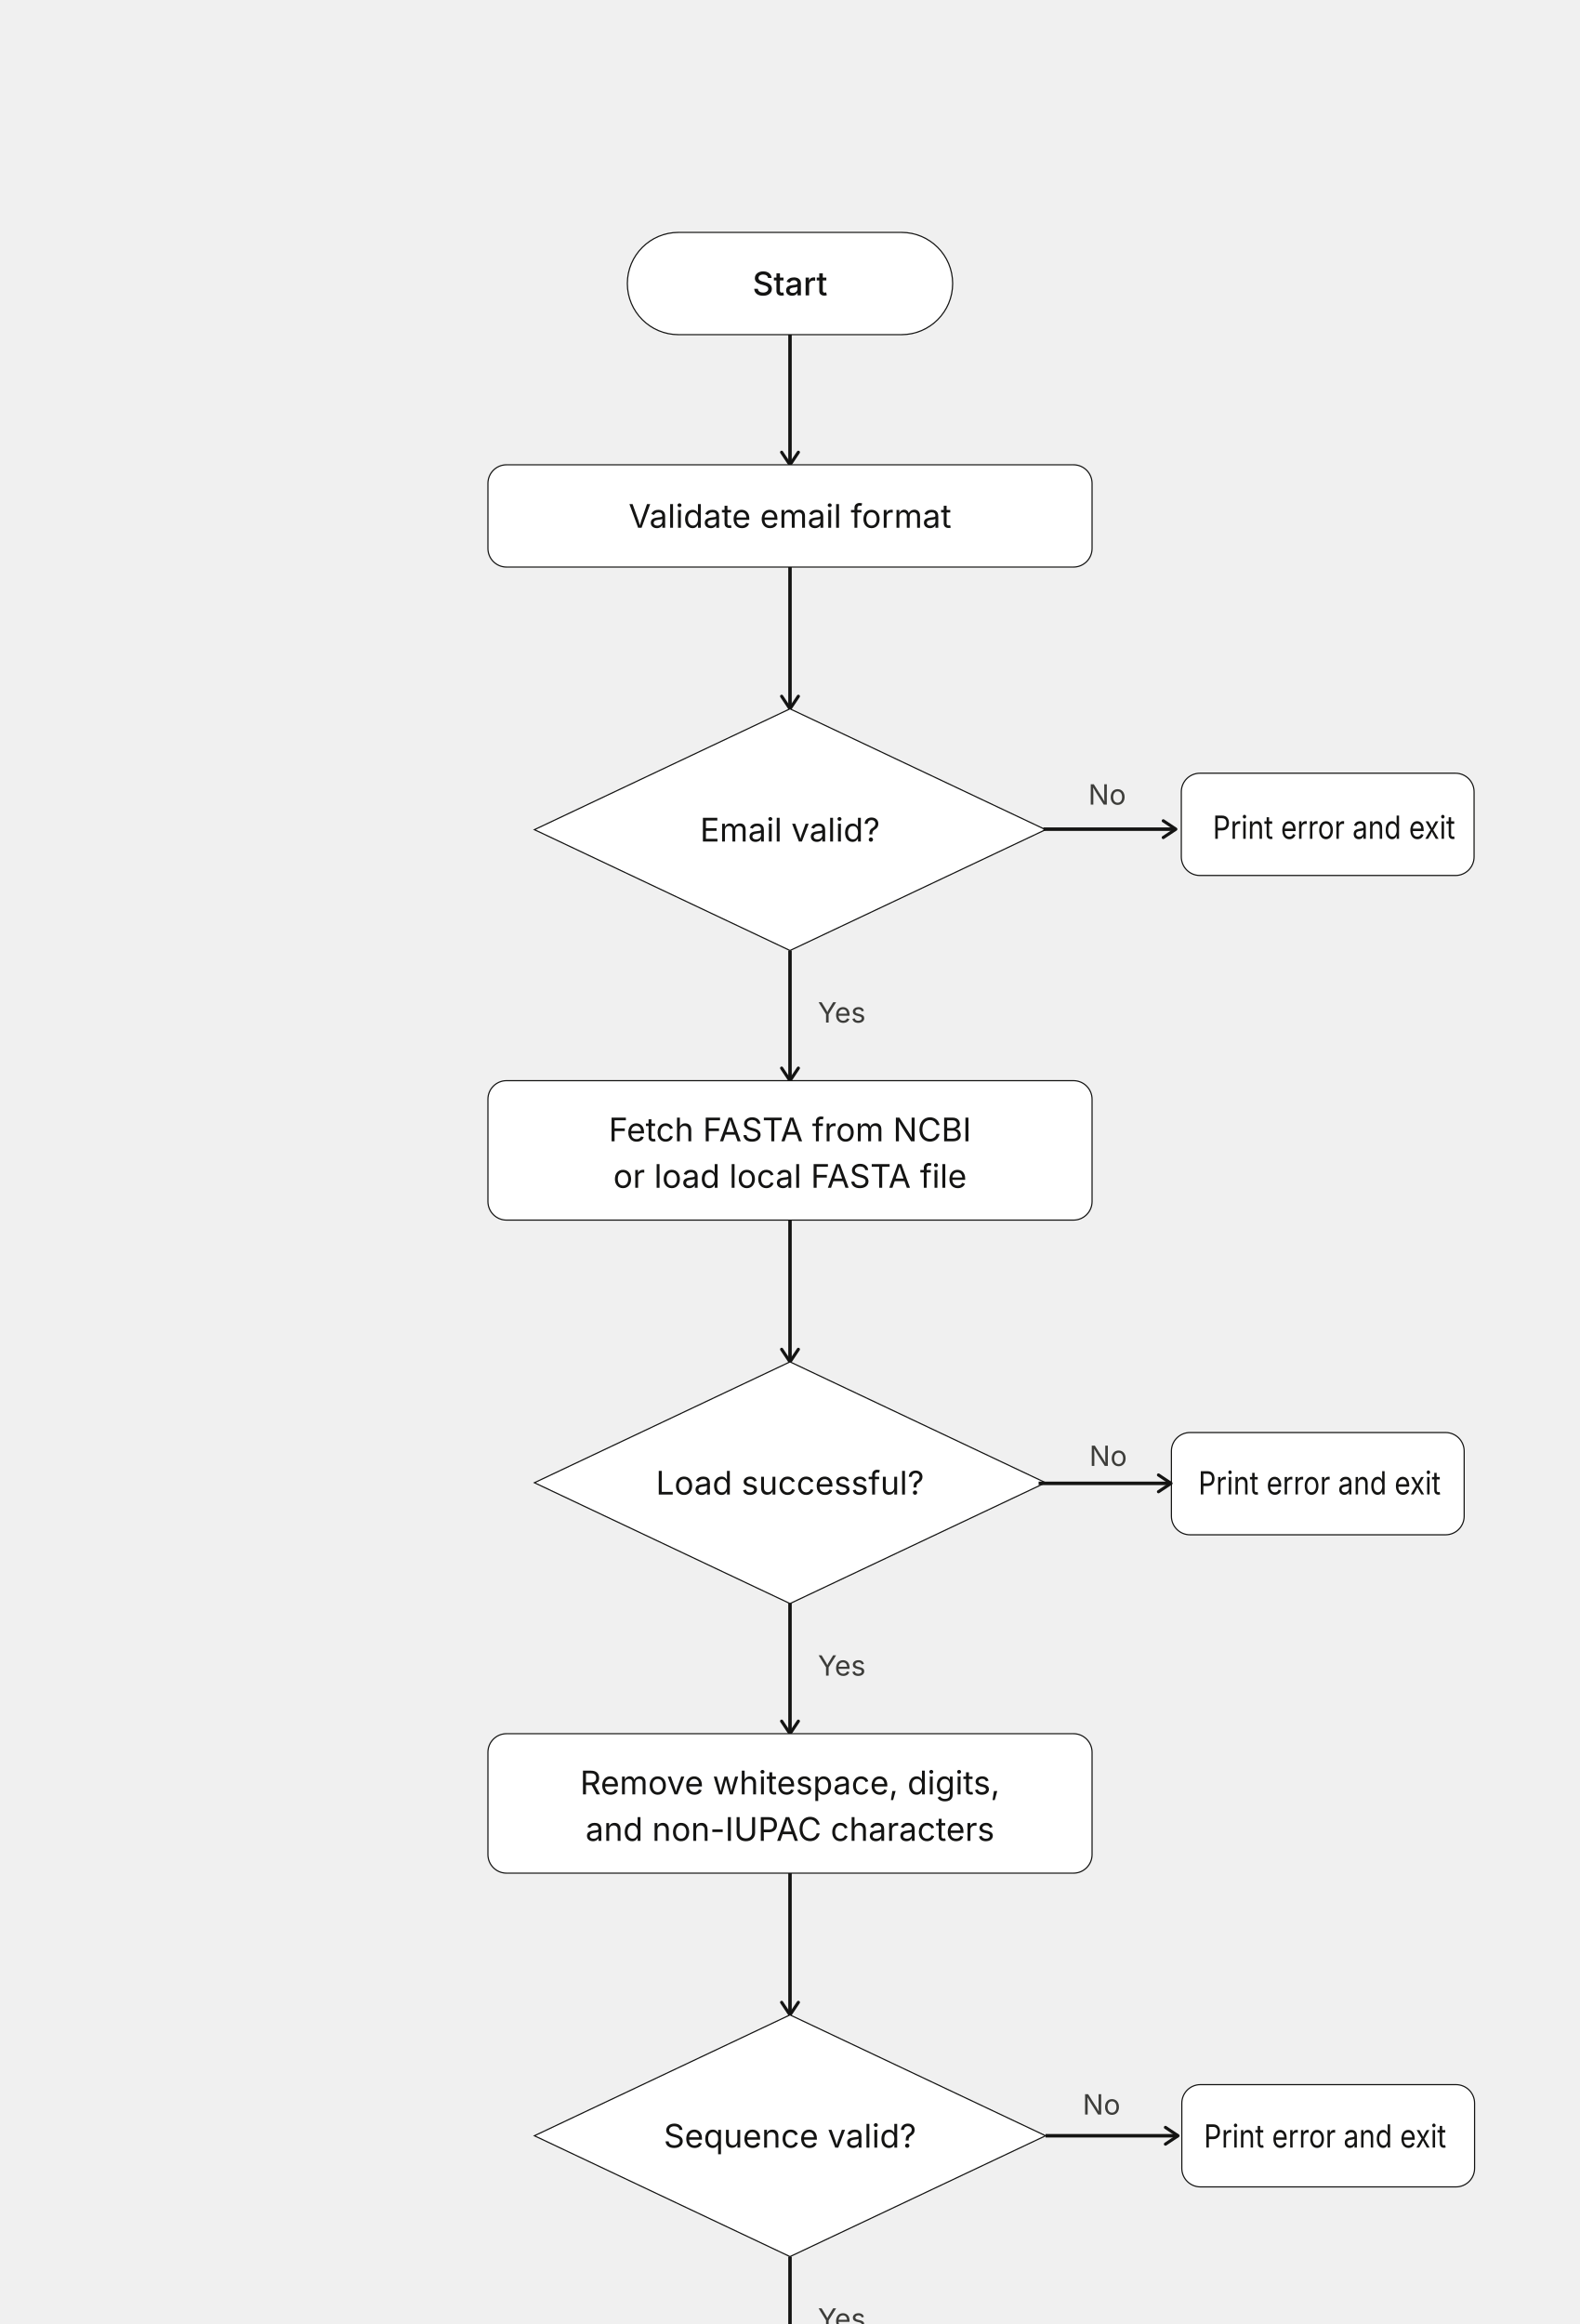
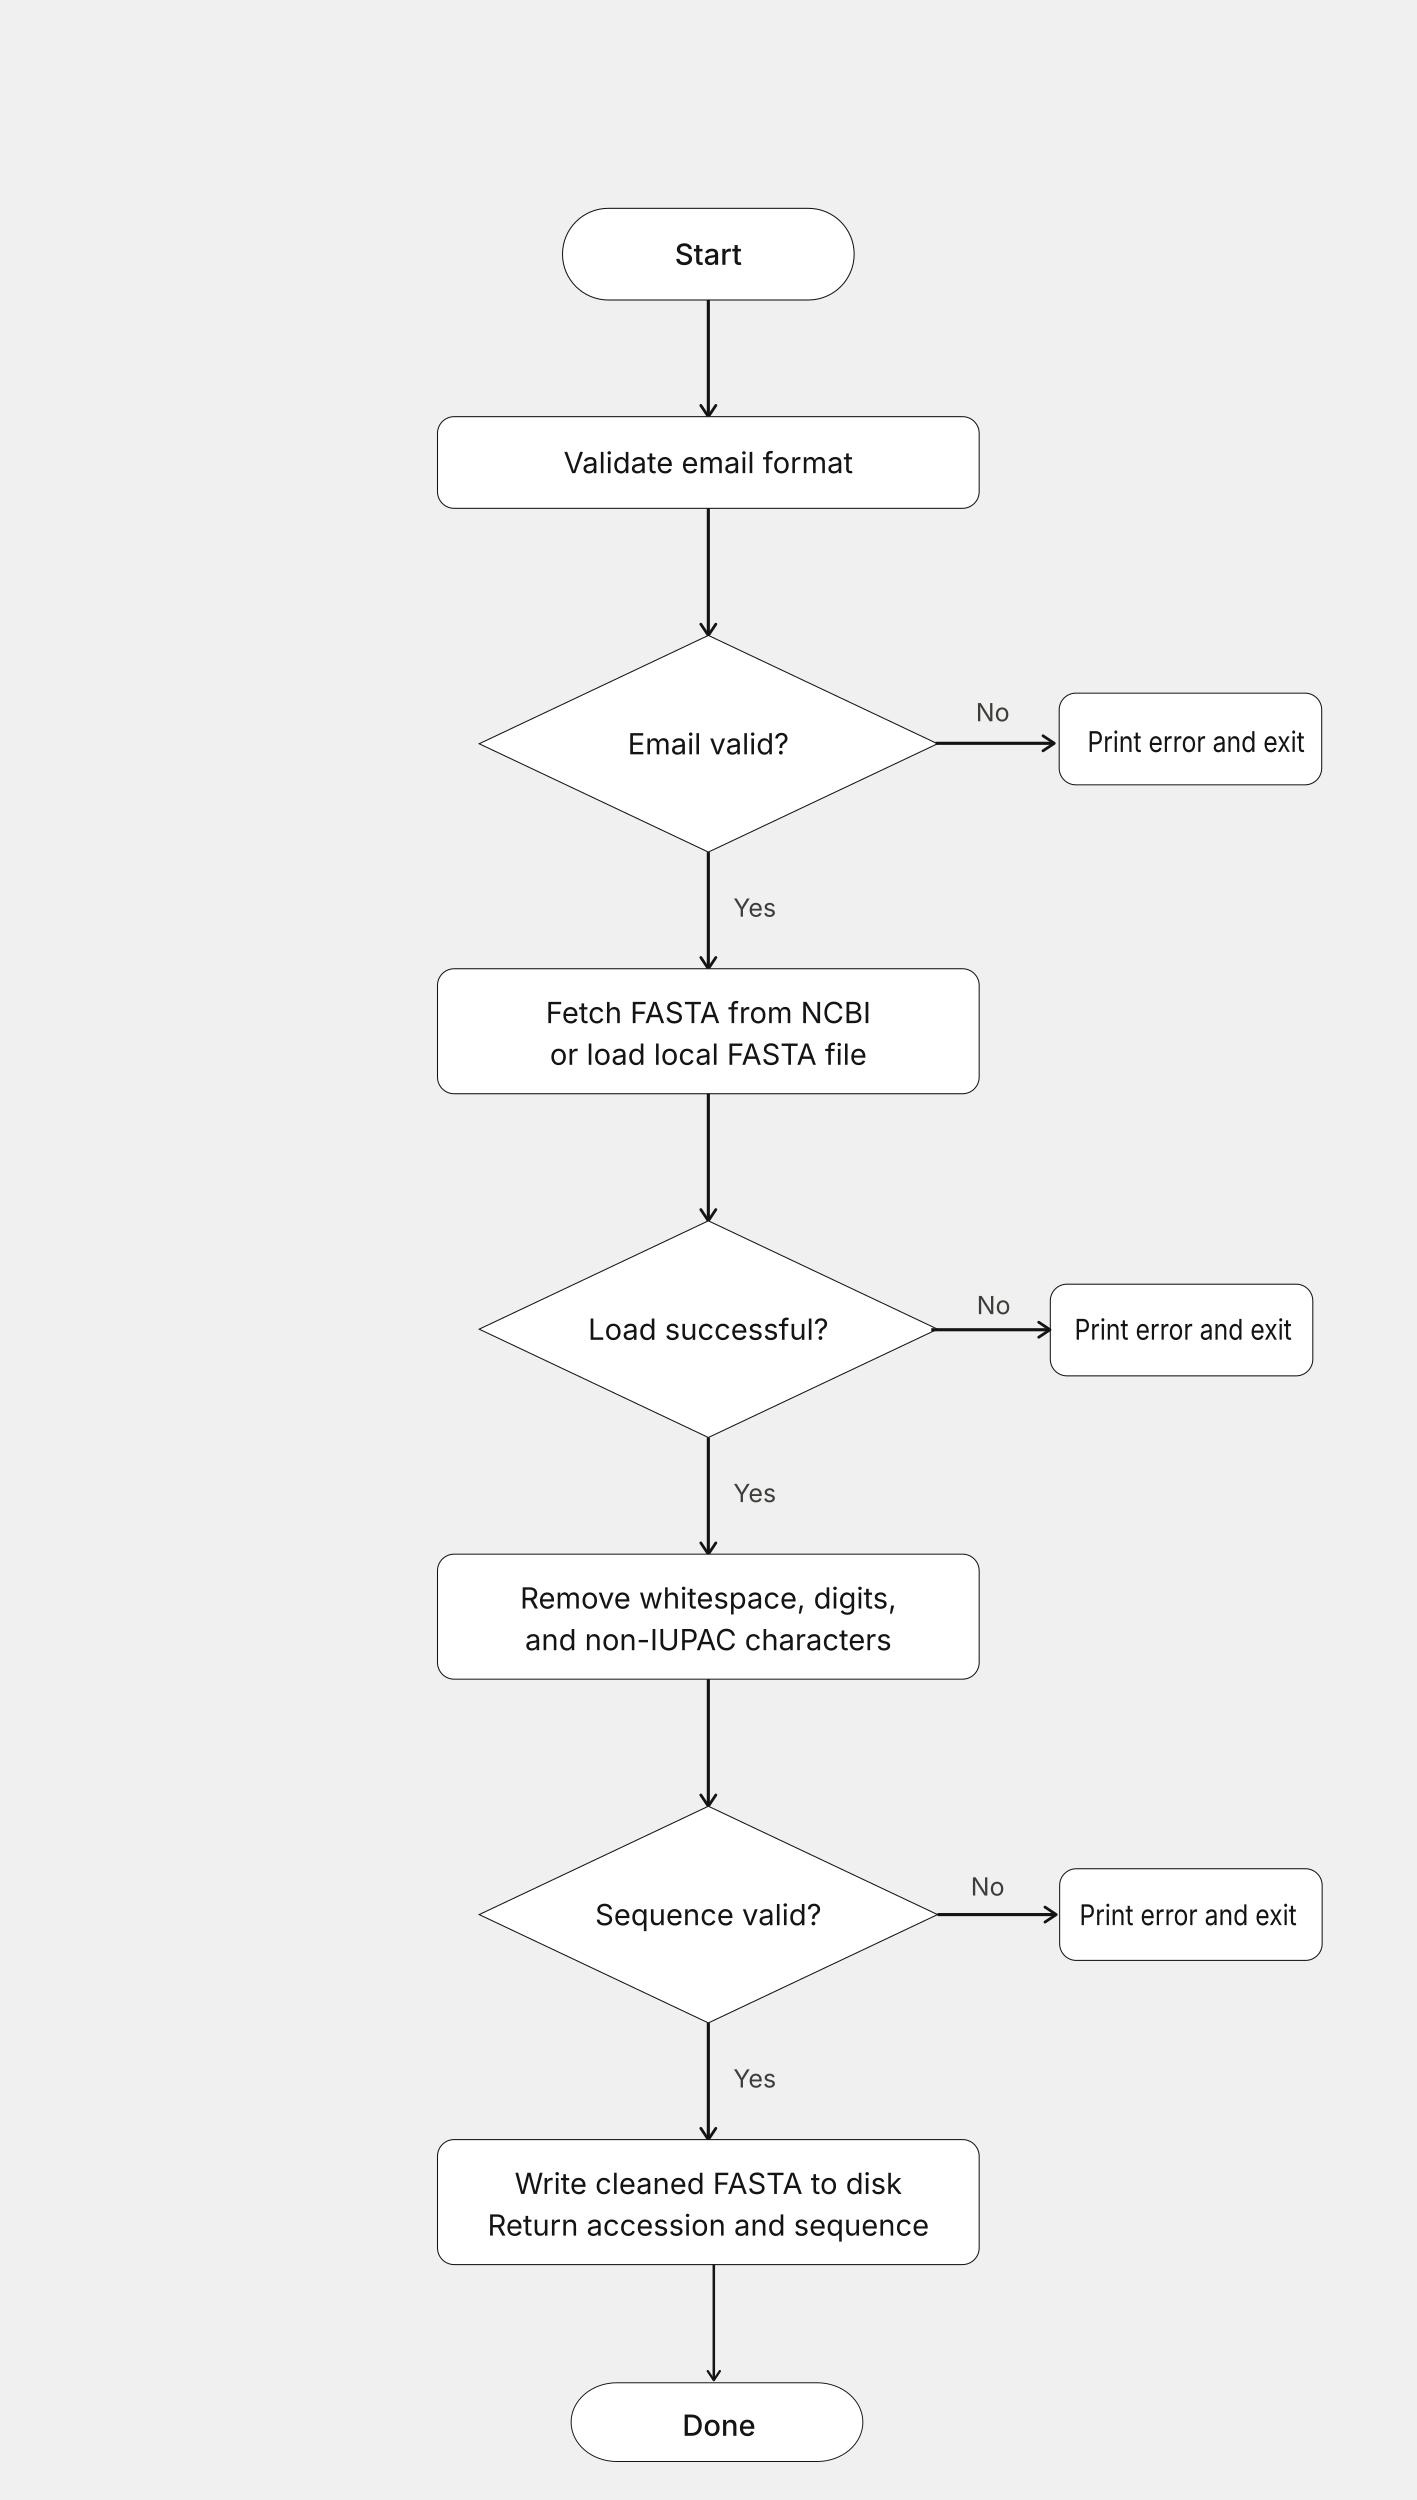
- <svg xmlns="http://www.w3.org/2000/svg" width="100%" viewBox="0 0 680 1000" role="img" version="1.1" id="svg21">
+ <svg xmlns="http://www.w3.org/2000/svg" width="100%" viewBox="0 0 680 1200" role="img" version="1.1" id="svg21">
  <defs id="defs1">
    <marker id="arrow" viewBox="0 0 10 10" refX="8" refY="5" markerWidth="6" markerHeight="6" orient="auto-start-reverse">
      <path d="M2 1L8 5L2 9" fill="none" stroke="context-stroke" stroke-width="1.5" stroke-linecap="round" stroke-linejoin="round" id="path1" />
    </marker>
    <marker id="arrow-7" viewBox="0 0 10 10" refX="8" refY="5" markerWidth="6" markerHeight="6" orient="auto-start-reverse">
      <path d="M 2,1 8,5 2,9" fill="none" stroke="context-stroke" stroke-width="1.5" stroke-linecap="round" stroke-linejoin="round" id="path1-0" />
    </marker>
    <marker id="arrow-7-8" viewBox="0 0 10 10" refX="8" refY="5" markerWidth="6" markerHeight="6" orient="auto-start-reverse">
      <path d="M 2,1 8,5 2,9" fill="none" stroke="context-stroke" stroke-width="1.5" stroke-linecap="round" stroke-linejoin="round" id="path1-0-0" />
    </marker>
  </defs>
  <rect x="270" y="100" width="140" height="44" rx="22" fill="rgb(255,255,255)" stroke="rgb(20,20,19)" stroke-width="0.5" id="rect1" />
  <text x="340" y="122" text-anchor="middle" dominant-baseline="central" style="fill:rgb(20,20,19);font-family:'Anthropic Sans',-apple-system,'system-ui','Segoe UI',sans-serif;font-size:14px;font-weight:500;" id="text1">Start</text>
  <line x1="340" y1="144" x2="340" y2="200" stroke="rgb(20,20,19)" stroke-width="1.5" fill="none" marker-end="url(#arrow)" id="line1" />
  <rect x="210" y="200" width="260" height="44" rx="8" fill="rgb(255,255,255)" stroke="rgb(20,20,19)" stroke-width="0.5" id="rect2" />
  <text x="340" y="222" text-anchor="middle" dominant-baseline="central" style="fill:rgb(20,20,19);font-family:'Anthropic Sans',-apple-system,'system-ui','Segoe UI',sans-serif;font-size:14px;font-weight:400;" id="text2">Validate email format</text>
  <line x1="340" y1="244" x2="340" y2="305" stroke="rgb(20,20,19)" stroke-width="1.5" fill="none" marker-end="url(#arrow)" id="line2" />
  <polygon points="340,305 450,357 340,409 230,357" fill="rgb(255,255,255)" stroke="rgb(20,20,19)" stroke-width="0.5" id="polygon2" />
  <text x="340" y="357" text-anchor="middle" dominant-baseline="central" style="fill:rgb(20,20,19);font-family:'Anthropic Sans',-apple-system,'system-ui','Segoe UI',sans-serif;font-size:14px;font-weight:400;" id="text3">Email valid?</text>
  <text x="476.49" y="346.206" text-anchor="middle" style="font-size:12px;font-family:'Anthropic Sans', '-apple-system', system-ui, 'Segoe UI', sans-serif;fill:#3d3d3a" id="text4">No</text>
  <line x1="340" y1="409" x2="340" y2="465" stroke="rgb(20,20,19)" stroke-width="1.5" fill="none" marker-end="url(#arrow)" id="line5" />
  <text x="352" y="440" text-anchor="start" style="fill:rgb(61,61,58);font-family:'Anthropic Sans',-apple-system,'system-ui','Segoe UI',sans-serif;font-size:12px;" id="text6">Yes</text>
  <rect x="210" y="465" width="260" height="60" rx="8" fill="rgb(255,255,255)" stroke="rgb(20,20,19)" stroke-width="0.5" id="rect6" />
  <text x="340" y="486" text-anchor="middle" dominant-baseline="central" style="fill:rgb(20,20,19);font-family:'Anthropic Sans',-apple-system,'system-ui','Segoe UI',sans-serif;font-size:14px;font-weight:400;" id="text7">Fetch FASTA from NCBI</text>
  <text x="340" y="506" text-anchor="middle" dominant-baseline="central" style="fill:rgb(20,20,19);font-family:'Anthropic Sans',-apple-system,'system-ui','Segoe UI',sans-serif;font-size:14px;font-weight:400;" id="text8">or load local FASTA file</text>
  <line x1="340" y1="525" x2="340" y2="586" stroke="rgb(20,20,19)" stroke-width="1.5" fill="none" marker-end="url(#arrow)" id="line8" />
  <polygon points="340,586 450,638 340,690 230,638" fill="rgb(255,255,255)" stroke="rgb(20,20,19)" stroke-width="0.5" id="polygon8" />
  <text x="340" y="638" text-anchor="middle" dominant-baseline="central" style="fill:rgb(20,20,19);font-family:'Anthropic Sans',-apple-system,'system-ui','Segoe UI',sans-serif;font-size:14px;font-weight:400;" id="text9">Load successful?</text>
  <text x="476.926" y="630.779" text-anchor="middle" style="font-size:12px;font-family:'Anthropic Sans', '-apple-system', system-ui, 'Segoe UI', sans-serif;fill:#3d3d3a" id="text10">No</text>
  <line x1="340" y1="690" x2="340" y2="746" stroke="rgb(20,20,19)" stroke-width="1.5" fill="none" marker-end="url(#arrow)" id="line11" />
  <text x="352" y="721" text-anchor="start" style="fill:rgb(61,61,58);font-family:'Anthropic Sans',-apple-system,'system-ui','Segoe UI',sans-serif;font-size:12px;" id="text12">Yes</text>
  <rect x="210" y="746" width="260" height="60" rx="8" fill="rgb(255,255,255)" stroke="rgb(20,20,19)" stroke-width="0.5" id="rect12" />
  <text x="340" y="767" text-anchor="middle" dominant-baseline="central" style="fill:rgb(20,20,19);font-family:'Anthropic Sans',-apple-system,'system-ui','Segoe UI',sans-serif;font-size:14px;font-weight:400;" id="text13">Remove whitespace, digits,</text>
  <text x="340" y="787" text-anchor="middle" dominant-baseline="central" style="fill:rgb(20,20,19);font-family:'Anthropic Sans',-apple-system,'system-ui','Segoe UI',sans-serif;font-size:14px;font-weight:400;" id="text14">and non-IUPAC characters</text>
  <line x1="340" y1="806" x2="340" y2="867" stroke="rgb(20,20,19)" stroke-width="1.5" fill="none" marker-end="url(#arrow)" id="line14" />
  <polygon points="340,867 450,919 340,971 230,919" fill="rgb(255,255,255)" stroke="rgb(20,20,19)" stroke-width="0.5" id="polygon14" />
  <text x="340" y="919" text-anchor="middle" dominant-baseline="central" style="fill:rgb(20,20,19);font-family:'Anthropic Sans',-apple-system,'system-ui','Segoe UI',sans-serif;font-size:14px;font-weight:400;" id="text15">Sequence valid?</text>
  <line x1="450" y1="919" x2="506.986" y2="919" stroke="#141413" stroke-width="1.5" fill="none" marker-end="url(#arrow)" id="line15" />
  <text x="474.059" y="909.868" text-anchor="middle" style="font-size:12px;font-family:'Anthropic Sans', '-apple-system', system-ui, 'Segoe UI', sans-serif;fill:#3d3d3a" id="text16">No</text>
  <rect x="508.632" y="897" width="126" height="44" rx="8" fill="#ffffff" stroke="#141413" stroke-width="0.5" id="rect16" />
  <rect x="504.147" y="616.411" width="126" height="44" rx="8" fill="#ffffff" stroke="#141413" stroke-width="0.5" id="rect16-1" />
  <rect x="508.412" y="332.715" width="126" height="44" rx="8" fill="#ffffff" stroke="#141413" stroke-width="0.5" id="rect16-1-2" />
  <text x="613.386" y="854.489" text-anchor="middle" dominant-baseline="central" style="font-weight:400;font-size:12.777px;font-family:'Anthropic Sans', '-apple-system', system-ui, 'Segoe UI', sans-serif;fill:#141413;stroke-width:0.913" id="text17" transform="scale(0.9297242,1.075588)">Print error and exit</text>
  <text x="610.835" y="593.207" text-anchor="middle" dominant-baseline="central" style="font-weight:400;font-size:12.777px;font-family:'Anthropic Sans', '-apple-system', system-ui, 'Segoe UI', sans-serif;fill:#141413;stroke-width:0.913" id="text17-8" transform="scale(0.9297242,1.075588)">Print error and exit</text>
  <text x="617.523" y="330.924" text-anchor="middle" dominant-baseline="central" style="font-weight:400;font-size:12.777px;font-family:'Anthropic Sans', '-apple-system', system-ui, 'Segoe UI', sans-serif;fill:#141413;stroke-width:0.913" id="text17-8-4" transform="scale(0.9297242,1.075588)">Print error and exit</text>
  <line x1="340" y1="971" x2="340" y2="1027" stroke="rgb(20,20,19)" stroke-width="1.5" fill="none" marker-end="url(#arrow)" id="line17" />
  <text x="352" y="1002" text-anchor="start" style="fill:rgb(61,61,58);font-family:'Anthropic Sans',-apple-system,'system-ui','Segoe UI',sans-serif;font-size:12px;" id="text18">Yes</text>
  <rect x="210" y="1027" width="260" height="60" rx="8" fill="rgb(255,255,255)" stroke="rgb(20,20,19)" stroke-width="0.5" id="rect18" />
  <text x="340" y="1048" text-anchor="middle" dominant-baseline="central" style="fill:rgb(20,20,19);font-family:'Anthropic Sans',-apple-system,'system-ui','Segoe UI',sans-serif;font-size:14px;font-weight:400;" id="text19">Write cleaned FASTA to disk</text>
  <text x="340" y="1068" text-anchor="middle" dominant-baseline="central" style="fill:rgb(20,20,19);font-family:'Anthropic Sans',-apple-system,'system-ui','Segoe UI',sans-serif;font-size:14px;font-weight:400;" id="text20">Return accession and sequence</text>
  <line x1="342.632" y1="1087" x2="342.632" y2="1142.485" stroke="#141413" stroke-width="1.212" fill="none" marker-end="url(#arrow)" id="line20" />
  <rect x="274.137" y="1143.724" width="140.036" height="37.804" rx="22.006" fill="#ffffff" stroke="#141413" stroke-width="0.464" id="rect20" />
  <text x="345.111" y="1164.085" text-anchor="middle" dominant-baseline="central" style="font-weight:500;font-size:14px;font-family:'Anthropic Sans', '-apple-system', system-ui, 'Segoe UI', sans-serif;fill:#141413" id="text21">Done</text>
  <line x1="447" y1="638.275" x2="503.986" y2="638.275" stroke="#141413" stroke-width="1.5" fill="none" marker-end="url(#arrow-7)" id="line15-9" style="marker-end:url(#arrow-7)" />
  <line x1="449.065" y1="356.785" x2="506.051" y2="356.785" stroke="#141413" stroke-width="1.5" fill="none" marker-end="url(#arrow-7-8)" id="line15-9-6" style="marker-end:url(#arrow-7-8)" />
</svg>
